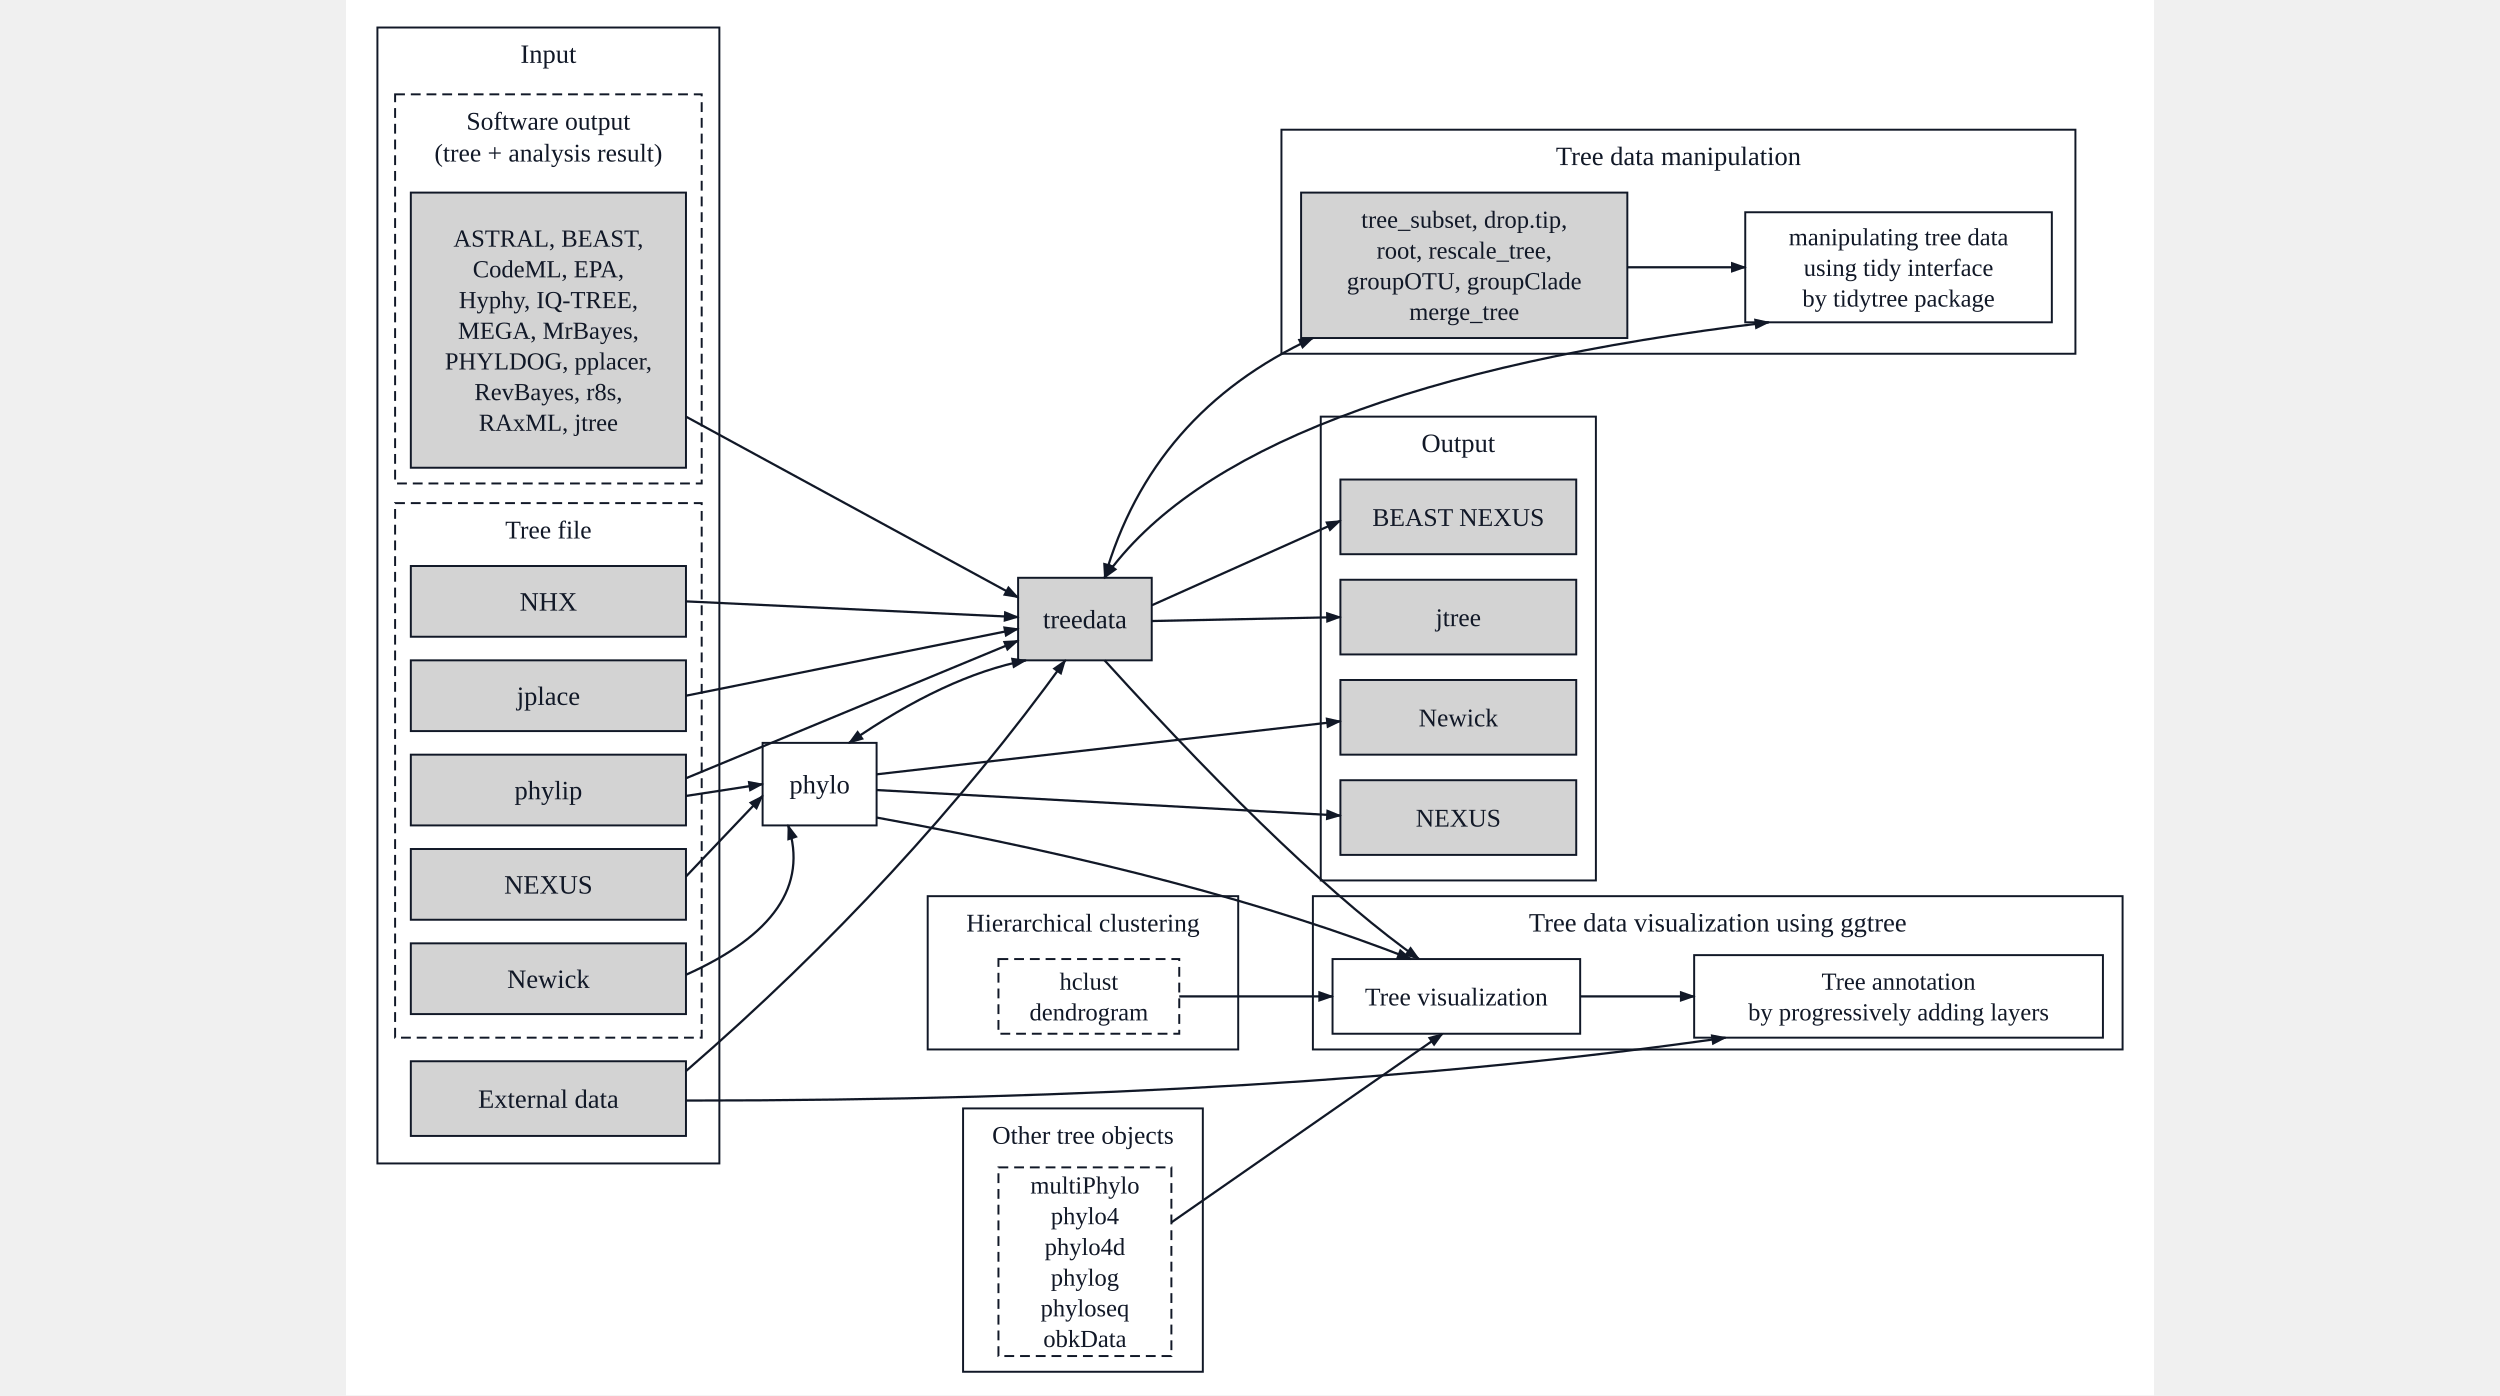
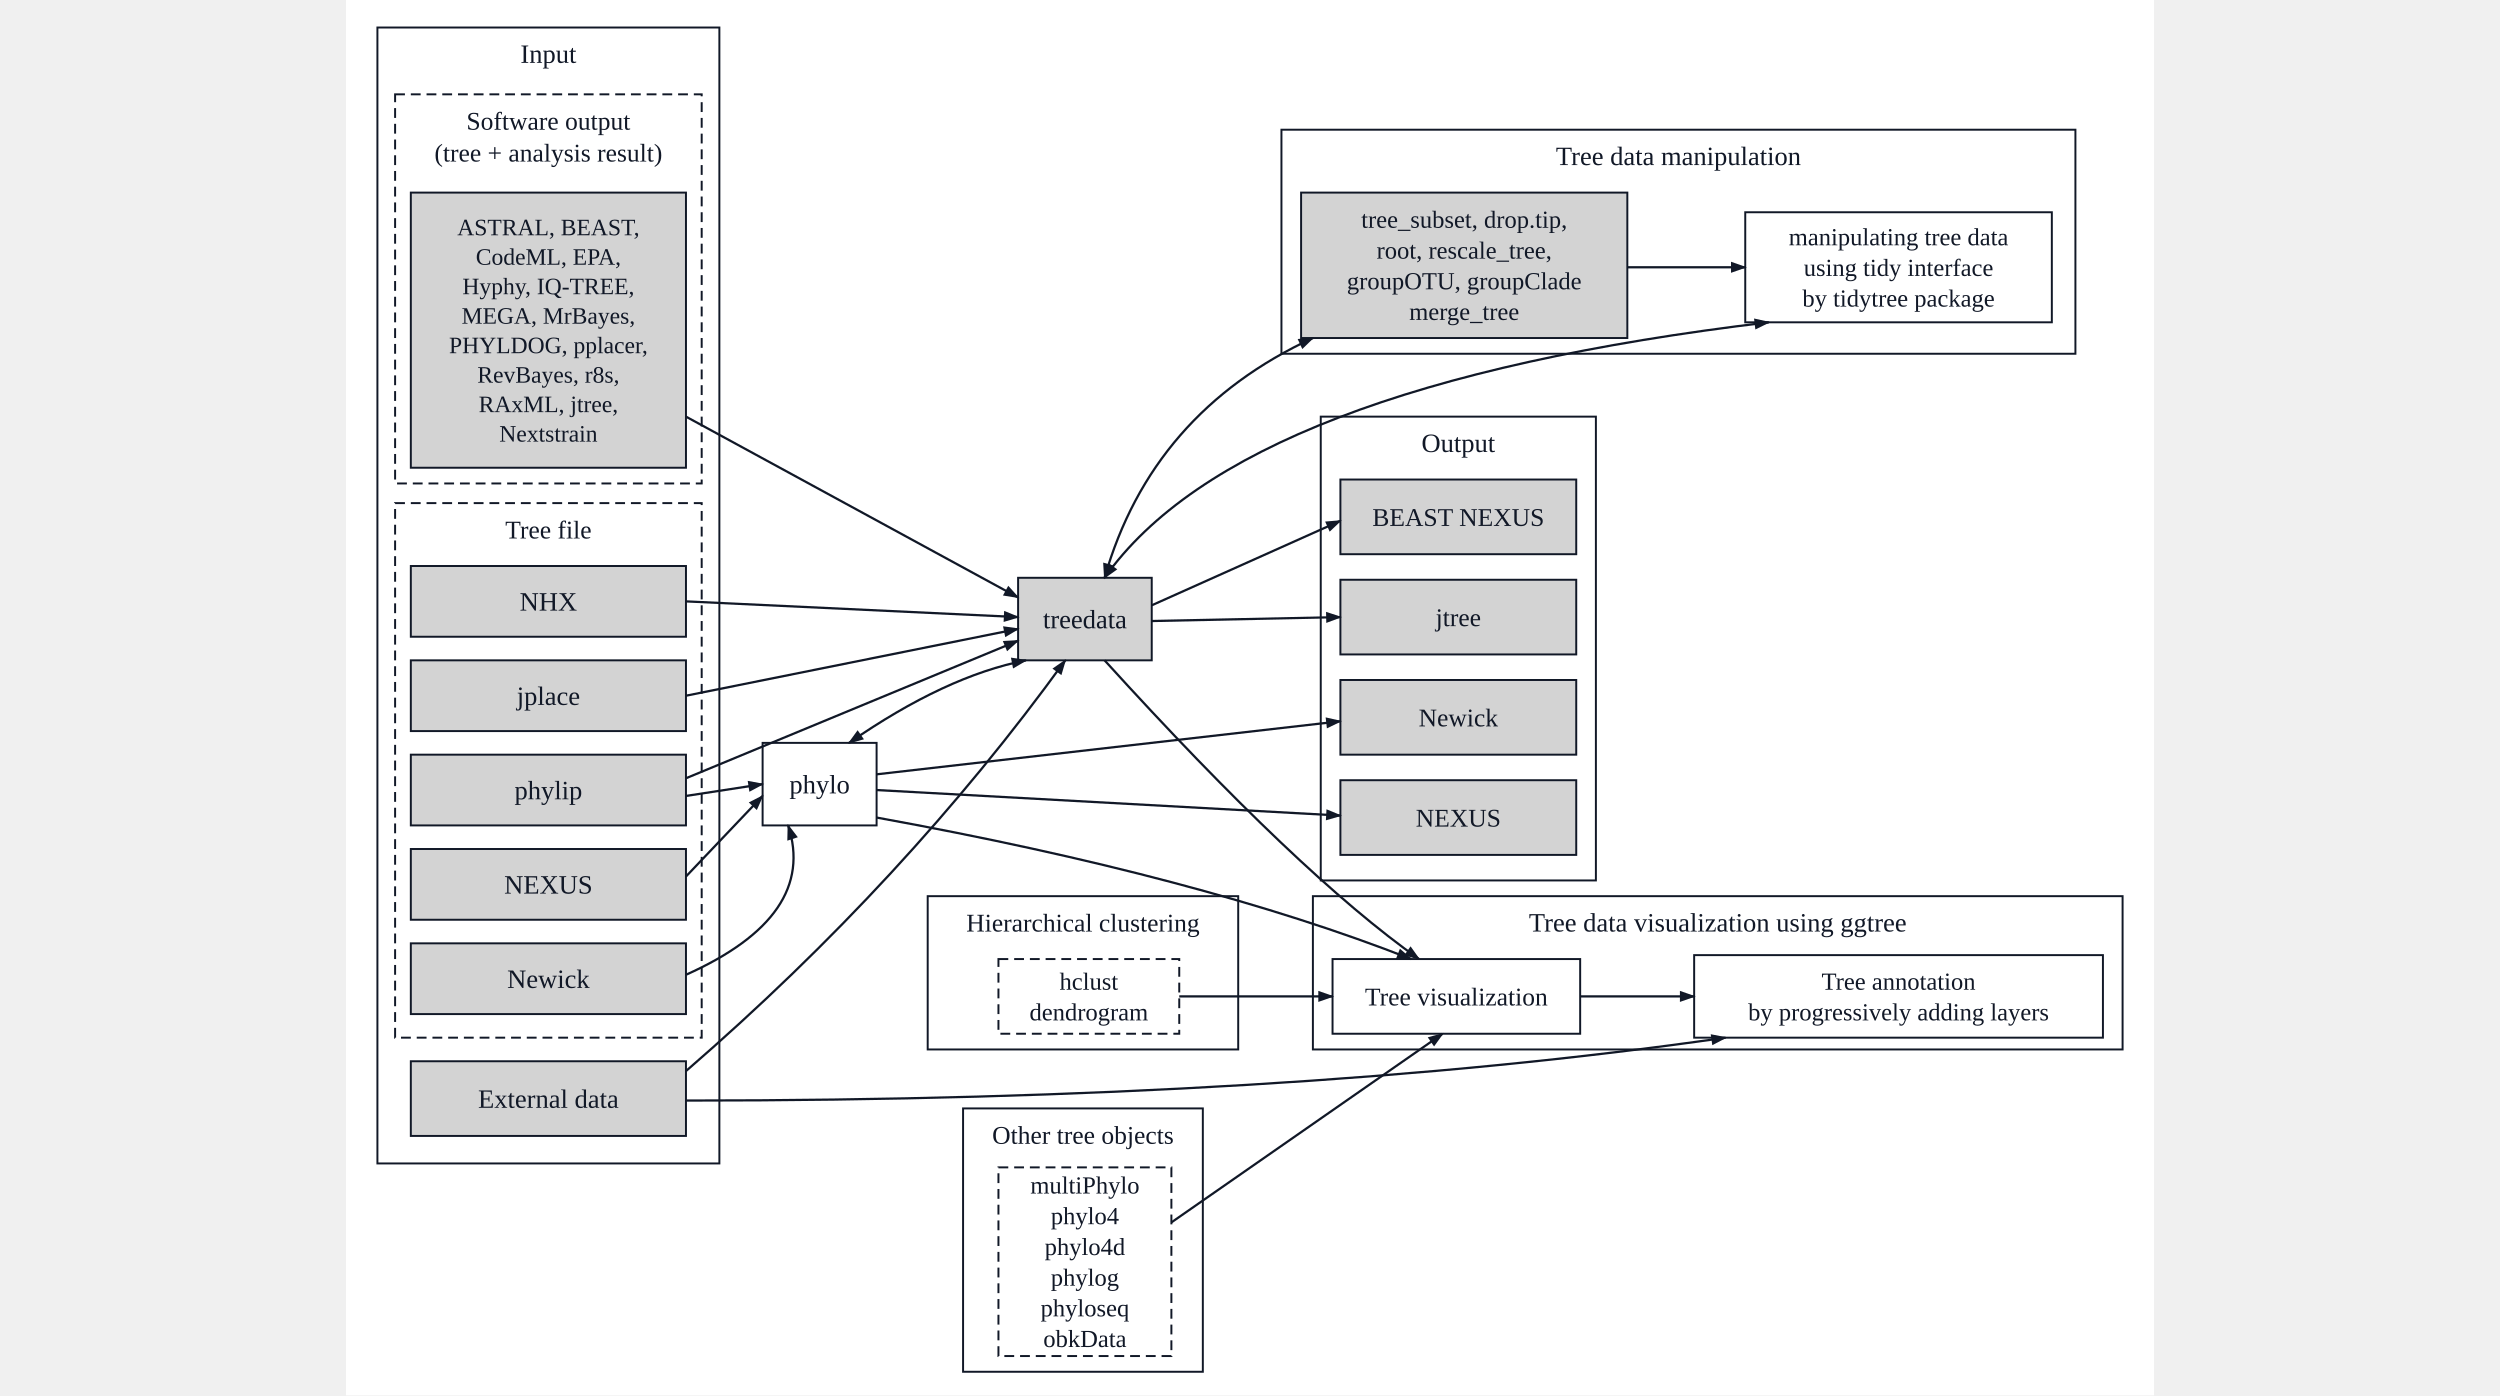
<svg xmlns="http://www.w3.org/2000/svg" width="860" height="480" viewBox="0 0 920 710">
  <defs>
    <marker id="arr" viewBox="0 0 10 10" refX="9" refY="5" markerWidth="7" markerHeight="7" orient="auto-start-reverse">
      <path d="M 0 1.5 L 10 5 L 0 8.5 z" fill="#111827" />
    </marker>
  </defs>
  <rect width="920" height="710" fill="white" />
  <rect x="16.0" y="14.0" width="174.0" height="578.0" fill="white" stroke="#111827" stroke-width="1.0" />
  <text x="103.0" y="32.0" text-anchor="middle" font-family="Georgia, 'Times New Roman', serif" font-size="13.5" fill="#111827">Input</text>
  <rect x="25.0" y="48.0" width="156.0" height="198.0" fill="white" stroke="#111827" stroke-width="1.0" stroke-dasharray="5,3" />
  <text x="103.0" y="66.0" text-anchor="middle" font-family="Georgia, 'Times New Roman', serif" font-size="13" fill="#111827">Software output</text>
  <text x="103.0" y="82.2" text-anchor="middle" font-family="Georgia, 'Times New Roman', serif" font-size="13" fill="#111827">(tree + analysis result)</text>
  <rect x="33.0" y="98.0" width="140.0" height="140.0" fill="#D3D3D3" stroke="#111827" stroke-width="1.0" />
-   <text x="103.0" y="125.5" text-anchor="middle" font-family="Georgia, 'Times New Roman', serif" font-size="12.5" fill="#111827">ASTRAL, BEAST,</text>
-   <text x="103.0" y="141.1" text-anchor="middle" font-family="Georgia, 'Times New Roman', serif" font-size="12.5" fill="#111827">CodeML, EPA,</text>
-   <text x="103.0" y="156.8" text-anchor="middle" font-family="Georgia, 'Times New Roman', serif" font-size="12.5" fill="#111827">Hyphy, IQ-TREE,</text>
-   <text x="103.0" y="172.4" text-anchor="middle" font-family="Georgia, 'Times New Roman', serif" font-size="12.5" fill="#111827">MEGA, MrBayes,</text>
-   <text x="103.0" y="188.0" text-anchor="middle" font-family="Georgia, 'Times New Roman', serif" font-size="12.5" fill="#111827">PHYLDOG, pplacer,</text>
-   <text x="103.0" y="203.6" text-anchor="middle" font-family="Georgia, 'Times New Roman', serif" font-size="12.5" fill="#111827">RevBayes, r8s,</text>
-   <text x="103.0" y="219.2" text-anchor="middle" font-family="Georgia, 'Times New Roman', serif" font-size="12.5" fill="#111827">RAxML, jtree</text>
+   <text x="103.0" y="119.7" text-anchor="middle" font-family="Georgia, 'Times New Roman', serif" font-size="12.0" fill="#111827">ASTRAL, BEAST,</text>
+   <text x="103.0" y="134.7" text-anchor="middle" font-family="Georgia, 'Times New Roman', serif" font-size="12.0" fill="#111827">CodeML, EPA,</text>
+   <text x="103.0" y="149.7" text-anchor="middle" font-family="Georgia, 'Times New Roman', serif" font-size="12.0" fill="#111827">Hyphy, IQ-TREE,</text>
+   <text x="103.0" y="164.7" text-anchor="middle" font-family="Georgia, 'Times New Roman', serif" font-size="12.0" fill="#111827">MEGA, MrBayes,</text>
+   <text x="103.0" y="179.7" text-anchor="middle" font-family="Georgia, 'Times New Roman', serif" font-size="12.0" fill="#111827">PHYLDOG, pplacer,</text>
+   <text x="103.0" y="194.7" text-anchor="middle" font-family="Georgia, 'Times New Roman', serif" font-size="12.0" fill="#111827">RevBayes, r8s,</text>
+   <text x="103.0" y="209.7" text-anchor="middle" font-family="Georgia, 'Times New Roman', serif" font-size="12.0" fill="#111827">RAxML, jtree,</text>
+   <text x="103.0" y="224.7" text-anchor="middle" font-family="Georgia, 'Times New Roman', serif" font-size="12.0" fill="#111827">Nextstrain</text>
  <rect x="25.0" y="256.0" width="156.0" height="272.0" fill="white" stroke="#111827" stroke-width="1.0" stroke-dasharray="5,3" />
  <text x="103.0" y="274.0" text-anchor="middle" font-family="Georgia, 'Times New Roman', serif" font-size="13" fill="#111827">Tree file</text>
  <rect x="33.0" y="288.0" width="140.0" height="36.0" fill="#D3D3D3" stroke="#111827" stroke-width="1.0" />
  <text x="103.0" y="310.7" text-anchor="middle" font-family="Georgia, 'Times New Roman', serif" font-size="13.5" fill="#111827">NHX</text>
  <rect x="33.0" y="336.0" width="140.0" height="36.0" fill="#D3D3D3" stroke="#111827" stroke-width="1.0" />
  <text x="103.0" y="358.7" text-anchor="middle" font-family="Georgia, 'Times New Roman', serif" font-size="13.5" fill="#111827">jplace</text>
  <rect x="33.0" y="384.0" width="140.0" height="36.0" fill="#D3D3D3" stroke="#111827" stroke-width="1.0" />
  <text x="103.0" y="406.7" text-anchor="middle" font-family="Georgia, 'Times New Roman', serif" font-size="13.5" fill="#111827">phylip</text>
  <rect x="33.0" y="432.0" width="140.0" height="36.0" fill="#D3D3D3" stroke="#111827" stroke-width="1.0" />
  <text x="103.0" y="454.7" text-anchor="middle" font-family="Georgia, 'Times New Roman', serif" font-size="13.5" fill="#111827">NEXUS</text>
  <rect x="33.0" y="480.0" width="140.0" height="36.0" fill="#D3D3D3" stroke="#111827" stroke-width="1.0" />
  <text x="103.0" y="502.7" text-anchor="middle" font-family="Georgia, 'Times New Roman', serif" font-size="13.5" fill="#111827">Newick</text>
  <rect x="33.0" y="540.0" width="140.0" height="38.0" fill="#D3D3D3" stroke="#111827" stroke-width="1.0" />
  <text x="103.0" y="563.7" text-anchor="middle" font-family="Georgia, 'Times New Roman', serif" font-size="13.5" fill="#111827">External data</text>
  <rect x="212.0" y="378.0" width="58.0" height="42.0" fill="white" stroke="#111827" stroke-width="1.0" />
  <text x="241.0" y="403.7" text-anchor="middle" font-family="Georgia, 'Times New Roman', serif" font-size="13.5" fill="#111827">phylo</text>
  <rect x="342.0" y="294.0" width="68.0" height="42.0" fill="#D3D3D3" stroke="#111827" stroke-width="1.0" />
  <text x="376.0" y="319.7" text-anchor="middle" font-family="Georgia, 'Times New Roman', serif" font-size="13.5" fill="#111827">treedata</text>
  <rect x="476.0" y="66.0" width="404.0" height="114.0" fill="white" stroke="#111827" stroke-width="1.0" />
  <text x="678.0" y="84.0" text-anchor="middle" font-family="Georgia, 'Times New Roman', serif" font-size="13.5" fill="#111827">Tree data manipulation</text>
  <rect x="486.0" y="98.0" width="166.0" height="74.0" fill="#D3D3D3" stroke="#111827" stroke-width="1.0" />
  <text x="569.0" y="115.9" text-anchor="middle" font-family="Georgia, 'Times New Roman', serif" font-size="12.5" fill="#111827">tree_subset, drop.tip,</text>
  <text x="569.0" y="131.6" text-anchor="middle" font-family="Georgia, 'Times New Roman', serif" font-size="12.5" fill="#111827">root, rescale_tree,</text>
  <text x="569.0" y="147.2" text-anchor="middle" font-family="Georgia, 'Times New Roman', serif" font-size="12.5" fill="#111827">groupOTU, groupClade</text>
  <text x="569.0" y="162.8" text-anchor="middle" font-family="Georgia, 'Times New Roman', serif" font-size="12.5" fill="#111827">merge_tree</text>
  <rect x="712.0" y="108.0" width="156.0" height="56.0" fill="white" stroke="#111827" stroke-width="1.0" />
  <text x="790.0" y="124.8" text-anchor="middle" font-family="Georgia, 'Times New Roman', serif" font-size="12.5" fill="#111827">manipulating tree data</text>
  <text x="790.0" y="140.4" text-anchor="middle" font-family="Georgia, 'Times New Roman', serif" font-size="12.5" fill="#111827">using tidy interface</text>
  <text x="790.0" y="156.0" text-anchor="middle" font-family="Georgia, 'Times New Roman', serif" font-size="12.5" fill="#111827">by tidytree package</text>
  <path d="M 652.0 136.0 L 712.0 136.0" fill="none" stroke="#111827" stroke-width="1.15" marker-end="url(#arr)" />
  <rect x="496.0" y="212.0" width="140.0" height="236.0" fill="white" stroke="#111827" stroke-width="1.0" />
  <text x="566.0" y="230.0" text-anchor="middle" font-family="Georgia, 'Times New Roman', serif" font-size="13.5" fill="#111827">Output</text>
  <rect x="506.0" y="244.0" width="120.0" height="38.0" fill="#D3D3D3" stroke="#111827" stroke-width="1.0" />
  <text x="566.0" y="267.6" text-anchor="middle" font-family="Georgia, 'Times New Roman', serif" font-size="13" fill="#111827">BEAST NEXUS</text>
  <rect x="506.0" y="295.0" width="120.0" height="38.0" fill="#D3D3D3" stroke="#111827" stroke-width="1.0" />
  <text x="566.0" y="318.6" text-anchor="middle" font-family="Georgia, 'Times New Roman', serif" font-size="13" fill="#111827">jtree</text>
  <rect x="506.0" y="346.0" width="120.0" height="38.0" fill="#D3D3D3" stroke="#111827" stroke-width="1.0" />
  <text x="566.0" y="369.6" text-anchor="middle" font-family="Georgia, 'Times New Roman', serif" font-size="13" fill="#111827">Newick</text>
  <rect x="506.0" y="397.0" width="120.0" height="38.0" fill="#D3D3D3" stroke="#111827" stroke-width="1.0" />
  <text x="566.0" y="420.6" text-anchor="middle" font-family="Georgia, 'Times New Roman', serif" font-size="13" fill="#111827">NEXUS</text>
  <rect x="296.0" y="456.0" width="158.0" height="78.0" fill="white" stroke="#111827" stroke-width="1.0" />
  <text x="375.0" y="474.0" text-anchor="middle" font-family="Georgia, 'Times New Roman', serif" font-size="13" fill="#111827">Hierarchical clustering</text>
  <rect x="332.0" y="488.0" width="92.0" height="38.0" fill="white" stroke="#111827" stroke-width="1.0" stroke-dasharray="5,3" />
  <text x="378.0" y="503.6" text-anchor="middle" font-family="Georgia, 'Times New Roman', serif" font-size="12.5" fill="#111827">hclust</text>
  <text x="378.0" y="519.2" text-anchor="middle" font-family="Georgia, 'Times New Roman', serif" font-size="12.5" fill="#111827">dendrogram</text>
  <rect x="314.0" y="564.0" width="122.0" height="134.0" fill="white" stroke="#111827" stroke-width="1.0" />
  <text x="375.0" y="582.0" text-anchor="middle" font-family="Georgia, 'Times New Roman', serif" font-size="13" fill="#111827">Other tree objects</text>
  <rect x="332.0" y="594.0" width="88.0" height="96.0" fill="white" stroke="#111827" stroke-width="1.0" stroke-dasharray="5,3" />
  <text x="376.0" y="607.3" text-anchor="middle" font-family="Georgia, 'Times New Roman', serif" font-size="12.5" fill="#111827">multiPhylo</text>
  <text x="376.0" y="622.9" text-anchor="middle" font-family="Georgia, 'Times New Roman', serif" font-size="12.5" fill="#111827">phylo4</text>
  <text x="376.0" y="638.6" text-anchor="middle" font-family="Georgia, 'Times New Roman', serif" font-size="12.5" fill="#111827">phylo4d</text>
  <text x="376.0" y="654.2" text-anchor="middle" font-family="Georgia, 'Times New Roman', serif" font-size="12.5" fill="#111827">phylog</text>
  <text x="376.0" y="669.8" text-anchor="middle" font-family="Georgia, 'Times New Roman', serif" font-size="12.5" fill="#111827">phyloseq</text>
  <text x="376.0" y="685.4" text-anchor="middle" font-family="Georgia, 'Times New Roman', serif" font-size="12.5" fill="#111827">obkData</text>
  <rect x="492.0" y="456.0" width="412.0" height="78.0" fill="white" stroke="#111827" stroke-width="1.0" />
  <text x="698.0" y="474.0" text-anchor="middle" font-family="Georgia, 'Times New Roman', serif" font-size="13.5" fill="#111827">Tree data visualization using ggtree</text>
  <rect x="502.0" y="488.0" width="126.0" height="38.0" fill="white" stroke="#111827" stroke-width="1.0" />
  <text x="565.0" y="511.6" text-anchor="middle" font-family="Georgia, 'Times New Roman', serif" font-size="13" fill="#111827">Tree visualization</text>
  <rect x="686.0" y="486.0" width="208.0" height="42.0" fill="white" stroke="#111827" stroke-width="1.0" />
  <text x="790.0" y="503.6" text-anchor="middle" font-family="Georgia, 'Times New Roman', serif" font-size="12.5" fill="#111827">Tree annotation</text>
  <text x="790.0" y="519.2" text-anchor="middle" font-family="Georgia, 'Times New Roman', serif" font-size="12.5" fill="#111827">by progressively adding layers</text>
  <path d="M 628.0 507.0 L 686.0 507.0" fill="none" stroke="#111827" stroke-width="1.15" marker-end="url(#arr)" />
  <path d="M 173.0 212.0 L 342.0 304.0" fill="none" stroke="#111827" stroke-width="1.15" marker-end="url(#arr)" />
  <path d="M 173.0 306.0 L 342.0 314.0" fill="none" stroke="#111827" stroke-width="1.15" marker-end="url(#arr)" />
  <path d="M 173.0 354.0 L 342.0 320.0" fill="none" stroke="#111827" stroke-width="1.15" marker-end="url(#arr)" />
  <path d="M 173.0 396.0 L 342.0 326.0" fill="none" stroke="#111827" stroke-width="1.15" marker-end="url(#arr)" />
  <path d="M 173.0 405.0 L 212.0 399.0" fill="none" stroke="#111827" stroke-width="1.15" marker-end="url(#arr)" />
  <path d="M 173.0 446.0 L 212.0 405.0" fill="none" stroke="#111827" stroke-width="1.15" marker-end="url(#arr)" />
  <path d="M 173.0 496.0 Q 240.0 466.0 225.0 420.0" fill="none" stroke="#111827" stroke-width="1.15" marker-end="url(#arr)" />
  <path d="M 173.0 545.0 Q 285.0 448.0 366.0 336.0" fill="none" stroke="#111827" stroke-width="1.15" marker-end="url(#arr)" />
  <path d="M 256.0 378.0 Q 305.0 344.0 346.0 336.0" fill="none" stroke="#111827" stroke-width="1.15" marker-end="url(#arr)" marker-start="url(#arr)" />
  <path d="M 386.0 294.0 Q 410.0 210.0 492.0 172.0" fill="none" stroke="#111827" stroke-width="1.15" marker-end="url(#arr)" marker-start="url(#arr)" />
  <path d="M 386.0 294.0 Q 455.0 196.0 724.0 164.0" fill="none" stroke="#111827" stroke-width="1.15" marker-end="url(#arr)" marker-start="url(#arr)" />
  <path d="M 410.0 308.0 L 506.0 265.0" fill="none" stroke="#111827" stroke-width="1.15" marker-end="url(#arr)" />
  <path d="M 410.0 316.0 L 506.0 314.0" fill="none" stroke="#111827" stroke-width="1.15" marker-end="url(#arr)" />
  <path d="M 386.0 336.0 Q 485.0 445.0 546.0 488.0" fill="none" stroke="#111827" stroke-width="1.15" marker-end="url(#arr)" />
  <path d="M 270.0 394.0 L 506.0 367.0" fill="none" stroke="#111827" stroke-width="1.15" marker-end="url(#arr)" />
  <path d="M 270.0 402.0 L 506.0 415.0" fill="none" stroke="#111827" stroke-width="1.15" marker-end="url(#arr)" />
  <path d="M 270.0 416.0 Q 435.0 446.0 542.0 488.0" fill="none" stroke="#111827" stroke-width="1.15" marker-end="url(#arr)" />
  <path d="M 424.0 507.0 L 502.0 507.0" fill="none" stroke="#111827" stroke-width="1.15" marker-end="url(#arr)" />
  <path d="M 420.0 622.0 L 558.0 526.0" fill="none" stroke="#111827" stroke-width="1.15" marker-end="url(#arr)" />
  <path d="M 173.0 560.0 Q 480.0 560.0 702.0 528.0" fill="none" stroke="#111827" stroke-width="1.15" marker-end="url(#arr)" />
</svg>
